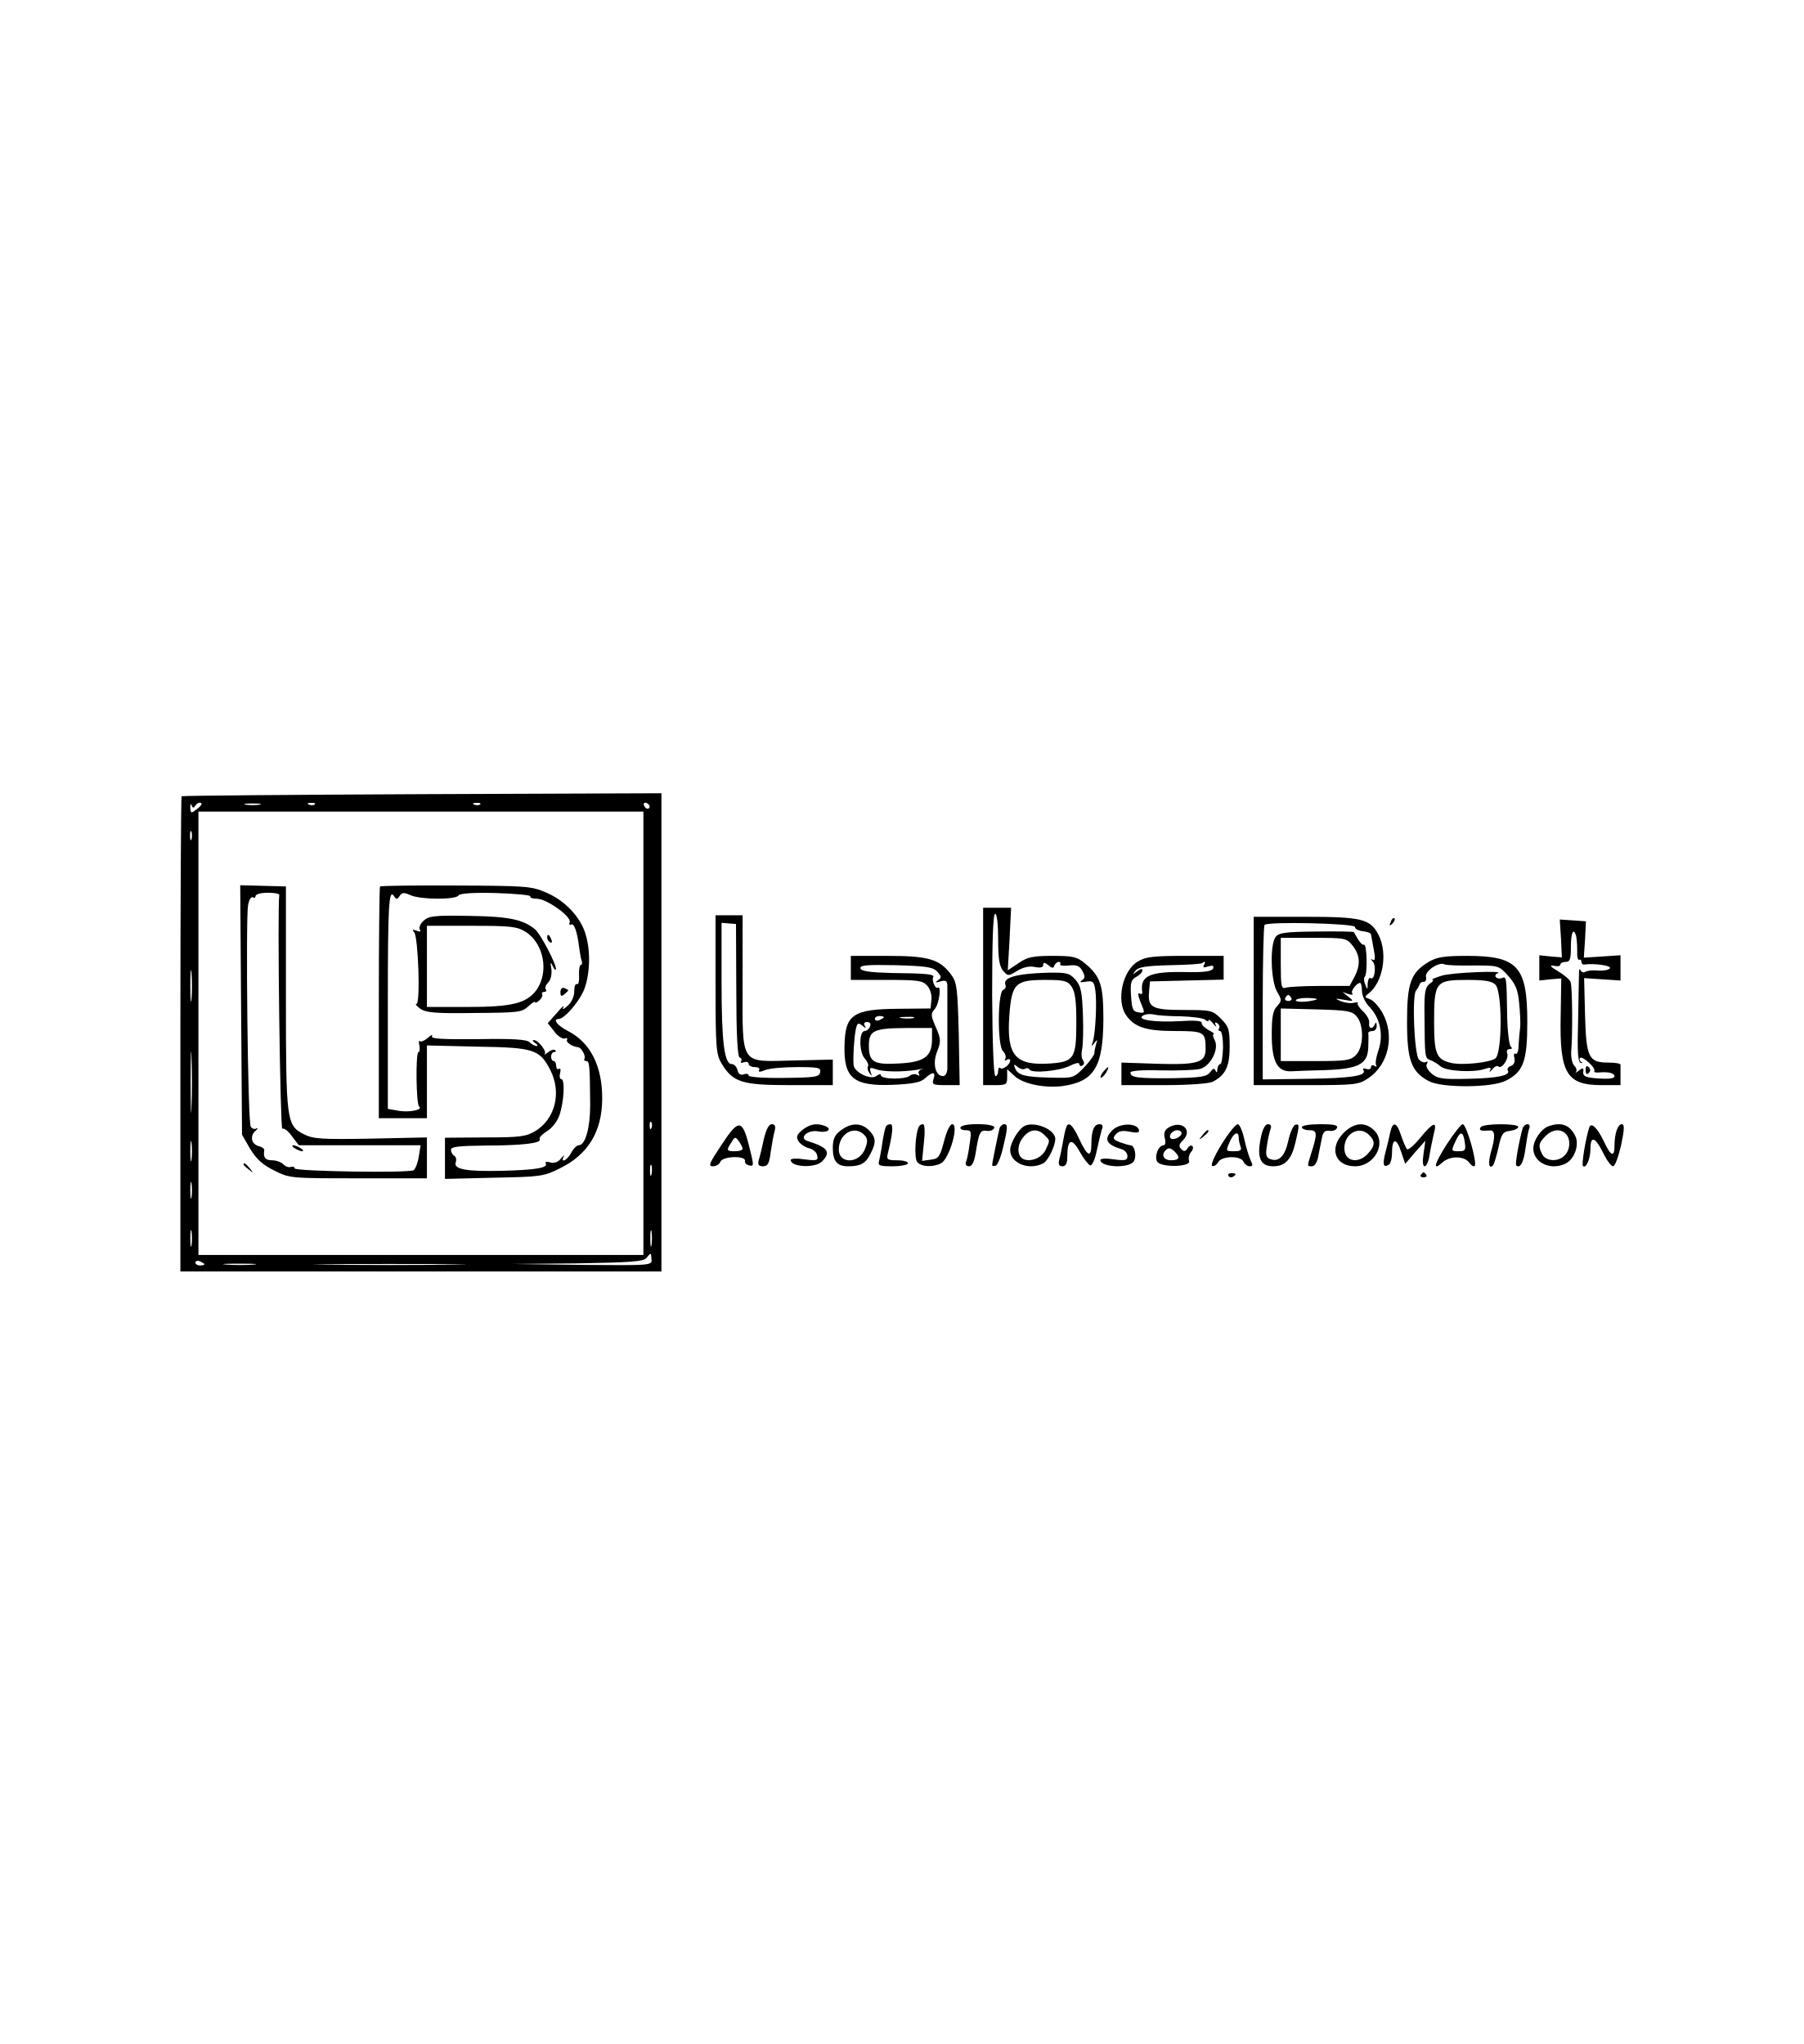
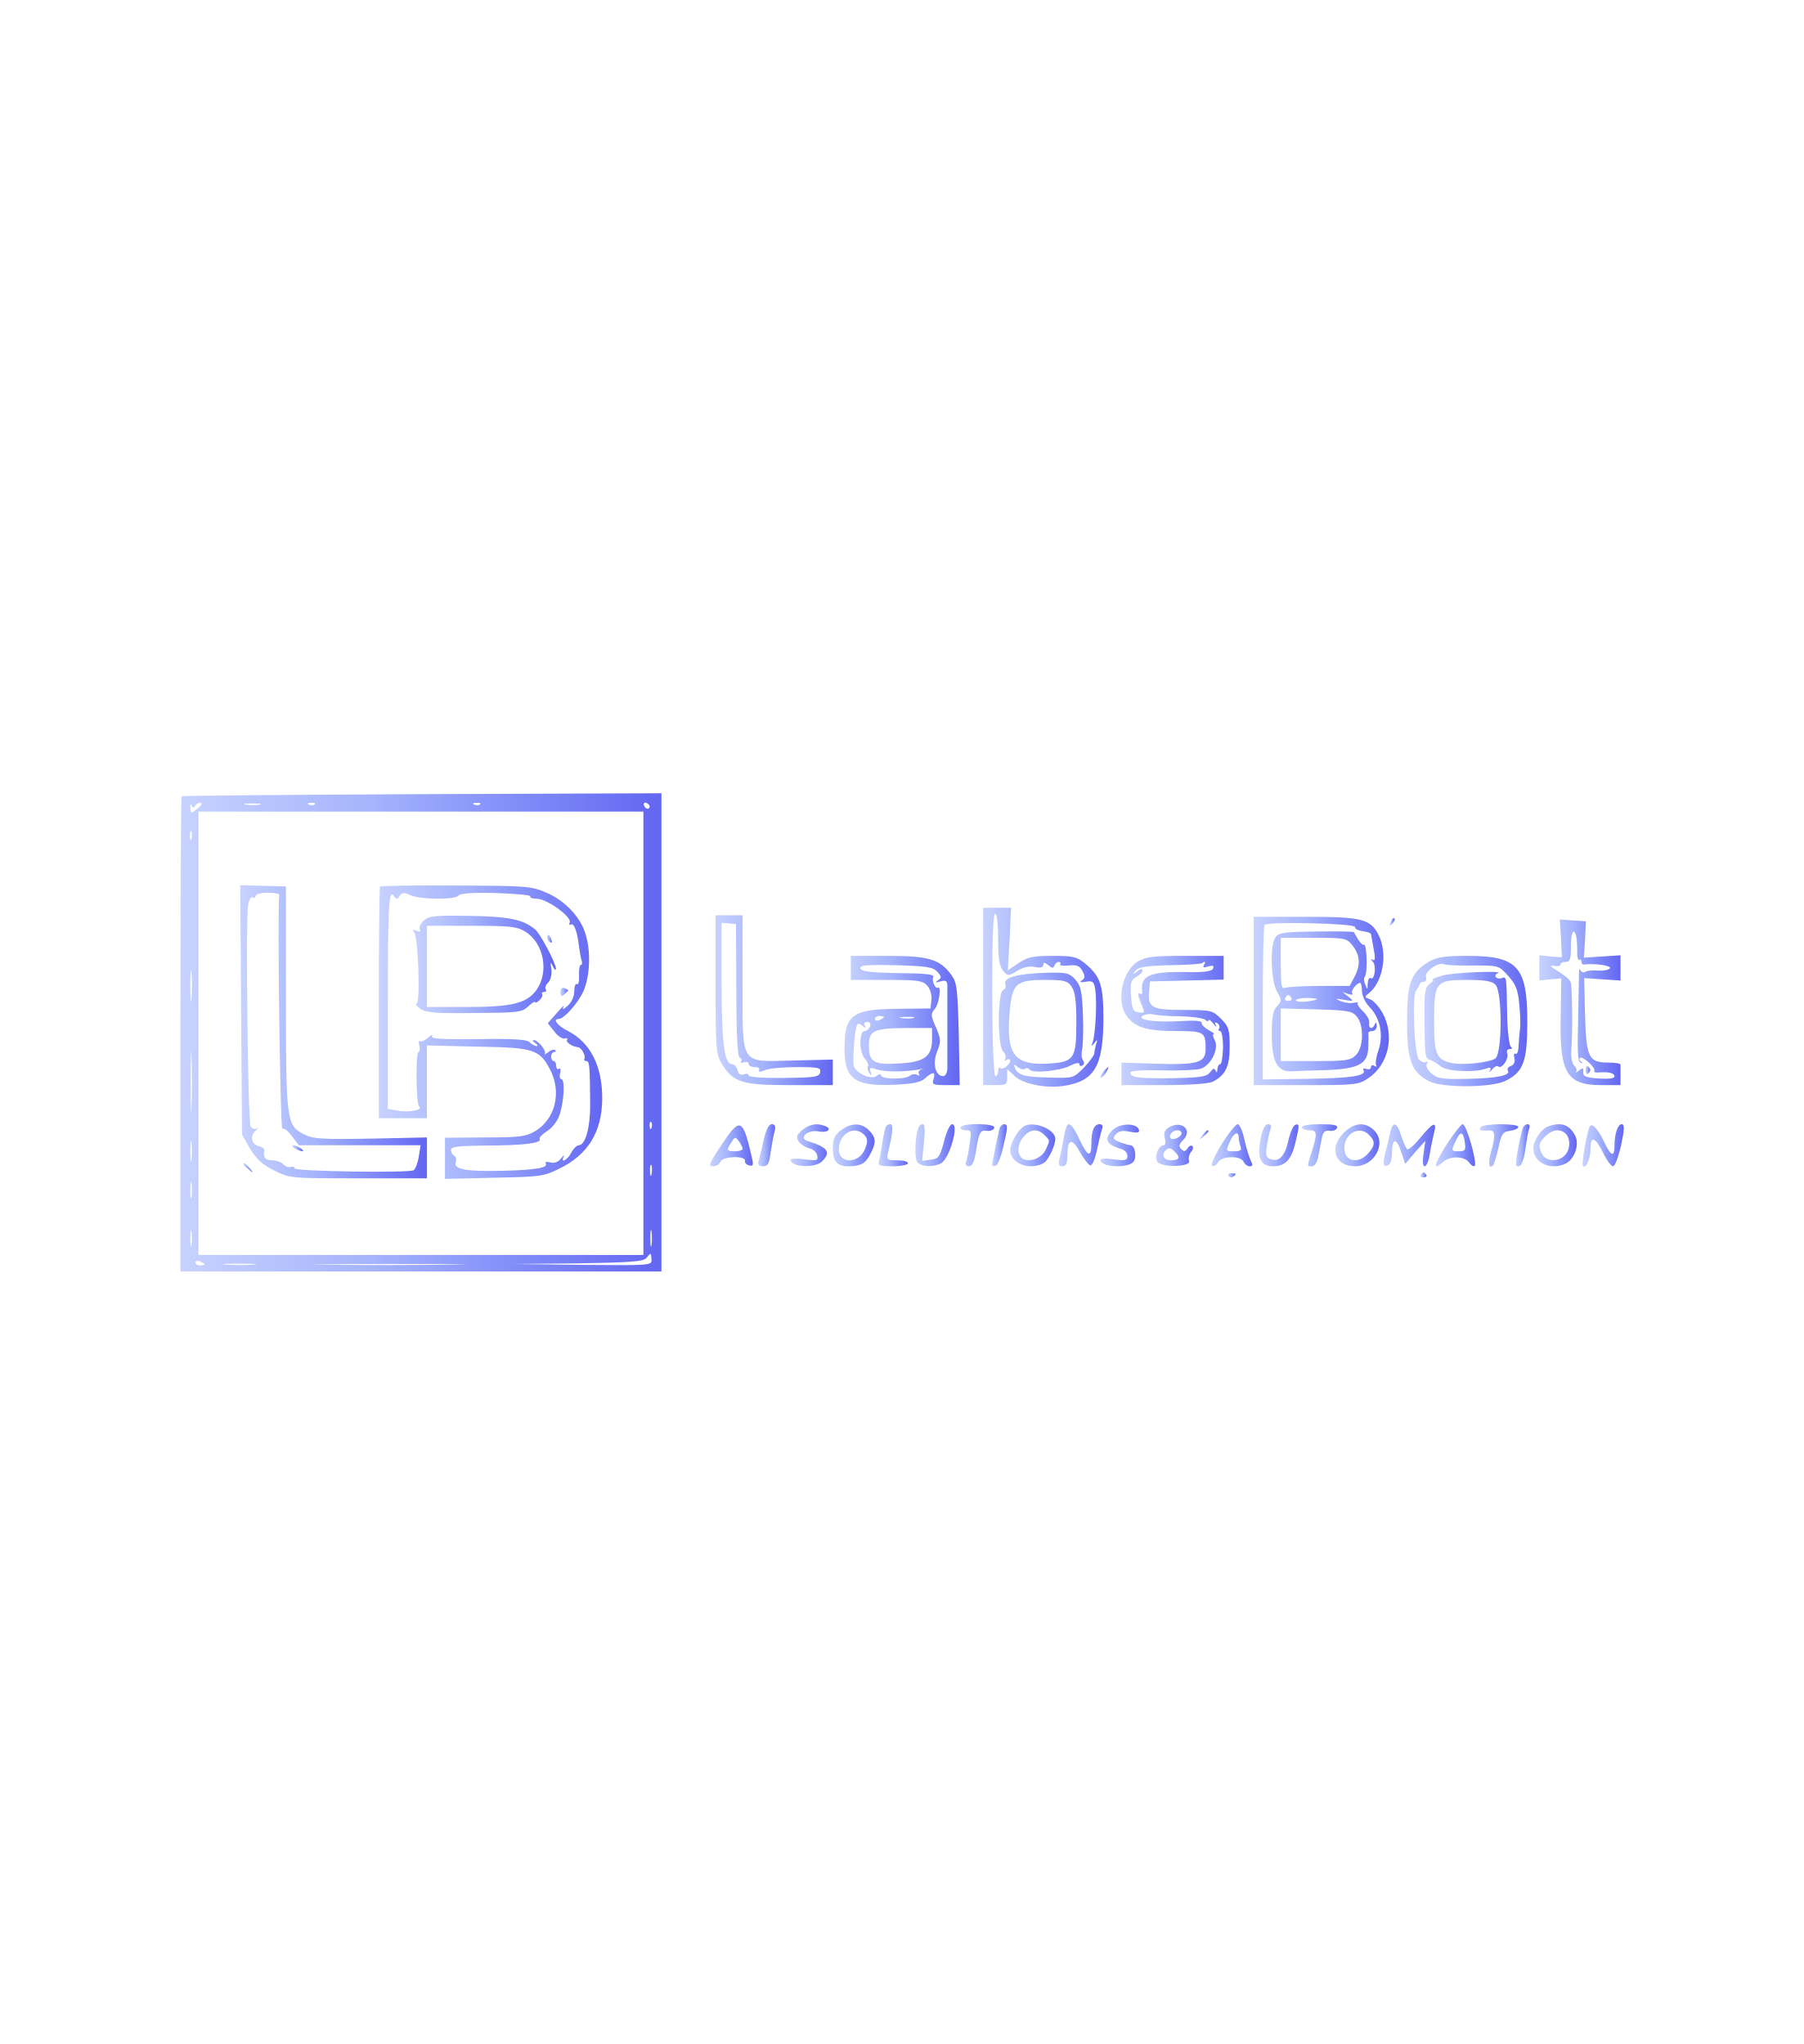
<svg xmlns="http://www.w3.org/2000/svg" version="1.0" width="600pt" height="680pt" viewBox="0 0 600 680" preserveAspectRatio="xMidYMid meet">
-   <g transform="translate(0,680) scale(0.1,-0.1)" fill="#000000" stroke="none">
+   <defs>
+     <linearGradient id="labsbotGradient" x1="0%" y1="0%" x2="100%" y2="0%">
+       <stop offset="0%" stop-color="#c7d2fe" />
+       <stop offset="40%" stop-color="#a5b4fc" />
+       <stop offset="70%" stop-color="#818cf8" />
+       <stop offset="100%" stop-color="#6366f1" />
+     </linearGradient>
+   </defs>
+   <g transform="translate(0,680) scale(0.1,-0.1)" fill="url(#labsbotGradient)" stroke="none">
    <path d="M604 4151 c-2 -2 -4 -359 -4 -793 l0 -788 800 0 800 0 0 796 0 795 -796 -3 c-438 -2 -798 -5 -800 -7z m46 -31 c4 7 12 11 18 9 6 -2 0 -11 -12 -20 -21 -16 -22 -16 -23 5 0 11 1 15 4 7 4 -10 7 -10 13 -1z m213 3 c-13 -2 -33 -2 -45 0 -13 2 -3 4 22 4 25 0 35 -2 23 -4z m184 1 c-3 -3 -12 -4 -19 -1 -8 3 -5 6 6 6 11 1 17 -2 13 -5z m550 0 c-3 -3 -12 -4 -19 -1 -8 3 -5 6 6 6 11 1 17 -2 13 -5z m564 -7 c-1 -12 -15 -9 -19 4 -3 6 1 10 8 8 6 -3 11 -8 11 -12z m-21 -754 l0 -738 -740 0 -740 0 0 738 0 737 740 0 740 0 0 -737z m-1503 645 c-3 -7 -5 -2 -5 12 0 14 2 19 5 13 2 -7 2 -19 0 -25z m0 -530 c-2 -24 -4 -5 -4 42 0 47 2 66 4 43 2 -24 2 -62 0 -85z m0 -360 c-1 -46 -3 -9 -3 82 0 91 2 128 3 83 2 -46 2 -120 0 -165z m1530 -70 c-3 -8 -6 -5 -6 6 -1 11 2 17 5 13 3 -3 4 -12 1 -19z m-1530 -105 c-2 -16 -4 -3 -4 27 0 30 2 43 4 28 2 -16 2 -40 0 -55z m1530 -50 c-3 -10 -5 -4 -5 12 0 17 2 24 5 18 2 -7 2 -21 0 -30z m-1530 -75 c-2 -13 -4 -3 -4 22 0 25 2 35 4 23 2 -13 2 -33 0 -45z m0 -160 c-2 -13 -4 -3 -4 22 0 25 2 35 4 23 2 -13 2 -33 0 -45z m1530 0 c-2 -13 -4 -3 -4 22 0 25 2 35 4 23 2 -13 2 -33 0 -45z m0 -48 c2 -20 -4 -20 -230 -18 l-232 3 216 2 c177 3 219 6 229 18 16 19 15 19 17 -5z m-1487 -16 c0 -2 -7 -4 -15 -4 -8 0 -15 4 -15 10 0 5 7 7 15 4 8 -4 15 -8 15 -10z m163 -1 c-23 -2 -64 -2 -90 0 -26 2 -7 3 42 3 50 0 71 -1 48 -3z m660 0 c-111 -2 -295 -2 -410 0 -114 1 -23 2 202 2 226 0 319 -1 208 -2z" />
    <path d="M802 3440 l3 -415 27 -47 c21 -34 41 -53 80 -72 51 -26 55 -26 280 -26 l228 0 0 68 0 68 -187 -4 c-166 -3 -192 -1 -223 15 -57 29 -59 45 -59 456 l0 368 -76 2 -76 2 3 -415z m127 383 c-7 -44 3 -783 10 -778 6 3 20 -8 32 -25 l23 -30 202 0 203 0 -6 -37 c-3 -21 -11 -41 -17 -46 -15 -10 -396 -4 -396 6 0 5 -6 7 -12 5 -7 -3 -19 1 -26 9 -7 7 -24 13 -38 13 -22 0 -29 10 -25 33 1 5 -7 11 -18 14 -25 6 -31 34 -11 51 8 8 10 11 3 8 -6 -4 -15 -1 -19 6 -10 15 -17 687 -9 736 3 18 10 30 16 27 5 -4 9 -1 9 4 0 6 18 11 40 11 22 0 39 -3 39 -7z" />
    <path d="M980 2980 c8 -5 20 -10 25 -10 6 0 3 5 -5 10 -8 5 -19 10 -25 10 -5 0 -3 -5 5 -10z" />
    <path d="M1264 3851 c-2 -2 -4 -177 -4 -388 l0 -383 80 0 80 0 0 121 0 121 168 -4 c189 -3 207 -9 243 -79 37 -74 16 -160 -49 -201 -32 -19 -49 -22 -169 -22 l-133 -1 0 -68 0 -69 163 4 c154 3 165 4 219 31 94 46 140 122 141 230 1 109 -39 189 -114 227 -35 18 -52 40 -31 40 18 0 63 51 82 91 22 50 26 131 8 190 -16 57 -69 113 -130 139 -50 22 -65 23 -301 24 -137 1 -250 -1 -253 -3z m65 -32 c8 12 14 13 36 3 32 -15 151 -16 160 -1 5 7 49 10 125 8 65 -2 116 -7 114 -11 -3 -4 7 -8 22 -8 32 0 115 -59 109 -78 -3 -7 -1 -11 4 -8 10 7 21 -23 27 -74 3 -19 6 -41 9 -47 2 -7 1 -13 -3 -13 -4 0 -7 -16 -6 -35 1 -19 -2 -32 -7 -29 -5 3 -9 -8 -9 -24 0 -17 -9 -37 -22 -48 -14 -13 -19 -14 -14 -4 4 8 -6 -1 -22 -20 l-30 -34 22 -28 c11 -15 27 -25 34 -23 7 3 11 1 8 -4 -5 -8 17 -23 37 -25 11 -1 26 -29 21 -38 -3 -4 0 -8 6 -8 11 0 12 -14 13 -147 0 -75 -16 -133 -38 -133 -6 0 -18 -11 -25 -25 -13 -25 -37 -37 -25 -12 4 6 0 4 -9 -7 -9 -12 -23 -17 -36 -13 -11 3 -18 2 -15 -3 9 -15 -30 -22 -144 -25 -121 -3 -164 5 -155 29 3 8 1 17 -5 21 -6 3 -11 12 -11 20 0 10 25 13 115 14 122 0 188 8 180 21 -3 5 8 16 23 26 16 9 35 32 42 52 16 44 20 122 7 122 -5 0 -7 9 -4 20 3 11 1 18 -4 14 -5 -3 -9 2 -9 10 0 9 -4 16 -8 16 -5 0 -9 7 -9 15 0 8 5 15 10 15 6 0 7 3 4 6 -4 4 -15 1 -24 -7 -10 -7 -15 -10 -11 -5 7 9 -22 46 -37 46 -5 0 -3 -5 5 -10 8 -5 10 -10 5 -10 -6 0 -17 6 -24 13 -9 9 -55 12 -172 10 -120 -1 -158 1 -152 10 3 7 -3 4 -14 -6 -11 -9 -22 -14 -26 -11 -4 4 -5 -3 -2 -15 2 -11 1 -21 -3 -21 -10 0 -8 -174 2 -181 15 -11 -34 -21 -70 -14 l-34 6 0 344 c0 336 3 391 21 363 7 -11 11 -10 18 1z" />
    <path d="M1409 3737 c-11 -10 -16 -23 -13 -29 5 -8 1 -9 -11 -4 -14 5 -15 3 -7 -6 13 -17 21 -238 7 -238 -5 0 1 -7 13 -16 19 -13 51 -16 180 -14 145 1 158 2 179 22 13 12 23 18 23 14 0 -4 6 -1 14 6 8 7 12 16 9 21 -2 4 1 7 7 7 6 0 9 4 5 9 -3 5 1 16 9 23 8 9 12 27 10 44 -4 24 -3 26 5 9 5 -11 10 -15 10 -8 1 16 -51 116 -69 131 -40 33 -86 43 -218 45 -117 2 -136 0 -153 -16z m339 -37 c61 -38 79 -134 36 -194 -33 -44 -81 -56 -229 -56 l-135 0 0 135 0 135 148 0 c130 0 151 -2 180 -20z" />
    <path d="M1820 3681 c0 -6 4 -13 10 -16 6 -3 7 1 4 9 -7 18 -14 21 -14 7z" />
    <path d="M1864 3499 c0 -13 3 -15 13 -7 7 6 13 12 13 13 0 2 -6 5 -13 8 -7 3 -13 -3 -13 -14z" />
    <path d="M810 2926 c0 -2 8 -10 18 -17 15 -13 16 -12 3 4 -13 16 -21 21 -21 13z" />
    <path d="M3270 3485 l0 -295 40 0 c37 0 40 2 40 27 l0 26 25 -23 c28 -26 100 -41 160 -33 105 15 134 64 135 221 0 114 -9 143 -60 186 -28 23 -40 26 -109 26 -66 0 -84 -4 -113 -24 l-36 -24 6 104 5 104 -47 0 -46 0 0 -295z m50 190 c0 -64 4 -89 16 -104 16 -19 18 -19 47 -1 20 12 40 17 59 13 19 -4 28 -1 28 7 0 9 4 9 17 -1 13 -11 17 -11 20 -1 3 6 9 12 14 12 6 0 8 -4 5 -8 -2 -4 10 -6 29 -4 26 3 36 -1 45 -18 10 -18 9 -24 -1 -31 -10 -7 -5 -8 13 -5 23 4 27 0 31 -27 6 -37 1 -143 -8 -172 -6 -17 -5 -18 5 -5 10 13 11 12 6 -3 -3 -10 -6 -24 -6 -31 0 -6 -16 -28 -35 -48 -35 -35 -35 -35 -112 -33 -85 2 -108 8 -117 32 -5 13 -4 14 8 4 8 -7 20 -10 25 -7 5 4 12 3 15 -2 8 -14 100 -5 134 12 20 10 32 12 32 6 0 -6 5 -8 10 -5 7 4 7 11 2 18 -5 7 -6 22 -3 35 3 12 5 64 3 115 -3 79 -7 97 -25 118 -20 22 -29 24 -92 23 -104 -3 -150 -16 -141 -40 3 -7 0 -14 -7 -17 -19 -6 -20 -186 -1 -204 8 -8 11 -19 8 -25 -4 -7 -2 -8 4 -4 7 4 12 3 12 -2 0 -14 -26 -33 -33 -25 -4 3 -7 -1 -7 -10 0 -9 -4 -17 -9 -17 -6 0 -10 108 -11 270 0 179 3 270 10 270 6 0 10 -34 10 -85z m244 -157 c12 -17 16 -48 16 -118 0 -121 -7 -132 -86 -138 -117 -8 -146 26 -137 157 8 109 19 121 119 121 64 0 75 -3 88 -22z" />
    <path d="M2380 3525 c0 -212 2 -233 20 -263 38 -63 68 -72 228 -72 l142 0 0 43 0 42 -129 -3 c-183 -4 -171 -22 -171 261 l0 222 -45 0 -45 0 0 -230z m69 -20 c0 -140 4 -221 11 -223 6 -2 8 -8 5 -13 -4 -5 1 -6 9 -3 9 3 16 1 16 -5 0 -6 9 -11 21 -11 11 0 17 -4 14 -10 -4 -7 3 -7 20 0 15 6 62 10 106 10 71 0 80 -2 77 -17 -3 -16 -17 -18 -121 -19 -70 -1 -117 3 -117 8 0 6 -7 7 -16 4 -11 -4 -18 1 -21 14 -3 11 -11 20 -19 20 -25 0 -34 74 -34 272 l0 198 24 -2 24 -2 1 -221z" />
    <path d="M4170 3470 l0 -280 174 0 c163 0 175 1 207 23 68 45 89 143 47 218 -12 21 -31 42 -42 45 -17 6 -18 8 -5 18 49 37 66 134 34 196 -27 53 -56 60 -245 60 l-170 0 0 -280z m337 246 c-1 -6 10 -12 26 -14 15 -2 27 -6 27 -10 1 -4 5 -26 9 -49 6 -30 5 -41 -3 -36 -8 4 -8 3 0 -6 13 -14 6 -64 -7 -55 -5 3 -9 -5 -10 -18 0 -22 -1 -22 -8 -3 -5 11 -5 22 -2 25 10 8 8 109 -2 107 -7 -2 -17 11 -34 42 -1 2 -57 3 -125 2 -102 -1 -125 -4 -135 -18 -20 -26 -16 -145 4 -181 17 -29 17 -31 0 -50 -13 -14 -17 -36 -17 -93 0 -90 18 -125 65 -123 17 1 68 3 114 4 110 4 140 20 142 75 1 22 1 43 0 48 0 4 6 7 14 7 8 0 15 8 14 18 0 10 -3 12 -6 5 -7 -19 -22 -16 -19 4 2 9 -8 27 -20 38 -13 12 -21 25 -18 28 3 3 -2 3 -13 1 -10 -3 -29 0 -43 5 -22 10 -21 10 10 5 33 -6 34 -5 15 10 l-20 16 20 -7 c11 -3 17 -3 13 2 -7 7 14 35 26 35 3 0 6 -12 6 -27 0 -15 11 -39 26 -54 35 -37 46 -92 29 -143 -8 -22 -11 -44 -8 -49 3 -6 1 -7 -5 -3 -7 4 -12 2 -12 -4 0 -7 -7 -9 -16 -6 -8 3 -12 2 -9 -4 12 -19 -41 -27 -187 -29 l-148 -2 0 254 c0 139 3 257 6 260 12 12 303 5 301 -7z m-8 -62 c25 -32 27 -64 6 -104 l-16 -30 -98 0 c-55 0 -106 -3 -115 -6 -14 -5 -16 6 -16 80 l0 86 109 0 c106 0 110 -1 130 -26z m-204 -174 c3 -5 -1 -10 -10 -10 -9 0 -13 5 -10 10 3 6 8 10 10 10 2 0 7 -4 10 -10z m85 -4 c0 -2 -16 -6 -35 -8 -19 -2 -35 0 -35 4 0 4 16 8 35 8 19 0 35 -2 35 -4z m133 -58 c24 -29 23 -102 -3 -128 -18 -18 -33 -20 -135 -20 l-115 0 0 88 0 87 117 -3 c105 -3 120 -5 136 -24z" />
    <path d="M4626 3733 c-6 -14 -5 -15 5 -6 7 7 10 15 7 18 -3 3 -9 -2 -12 -12z" />
    <path d="M5192 3678 l3 -63 -37 3 -38 4 0 -42 0 -42 37 4 36 3 -2 -126 c-4 -190 20 -229 136 -229 l63 0 0 30 c0 17 0 33 0 38 0 4 -18 7 -40 7 -66 0 -74 16 -78 158 l-3 123 61 -4 60 -4 0 42 0 42 -61 -4 -61 -4 4 60 3 61 -43 3 -44 3 4 -63z m50 10 c2 -7 4 -29 4 -50 -1 -20 2 -34 7 -31 4 2 7 -1 7 -6 0 -6 3 -10 8 -10 33 5 92 -3 87 -12 -4 -6 -21 -9 -39 -8 -17 2 -36 0 -43 -4 -6 -4 -13 -1 -16 5 -3 7 -5 4 -5 -7 0 -11 -2 -83 -3 -159 -3 -106 -1 -140 9 -142 7 -1 8 0 2 3 -5 2 -8 9 -5 13 6 10 53 -32 48 -42 -2 -5 4 -7 14 -6 34 3 53 -2 53 -13 0 -7 -19 -9 -52 -7 -43 3 -53 7 -52 21 2 15 -1 16 -15 5 -9 -7 -13 -9 -9 -4 4 5 1 14 -6 21 -7 7 -11 28 -10 47 5 52 4 216 -2 231 -3 8 -22 24 -42 36 -25 15 -30 21 -14 18 12 -3 22 -1 22 4 0 5 8 9 18 9 14 0 17 9 17 50 0 47 8 65 17 38z" />
    <path d="M5274 3240 c0 -13 4 -16 10 -10 7 7 7 13 0 20 -6 6 -10 3 -10 -10z" />
    <path d="M2830 3580 l0 -40 118 0 c104 0 121 -2 136 -19 10 -11 16 -31 14 -48 l-3 -28 -105 -1 c-153 -1 -179 -19 -181 -122 -3 -109 30 -136 160 -131 67 3 94 8 108 22 26 23 36 22 28 -3 -6 -18 -2 -20 40 -20 l47 0 -3 169 c-4 153 -6 172 -25 198 -38 52 -76 63 -211 63 l-123 0 0 -40z m288 -13 c14 -16 14 -20 2 -28 -11 -8 -9 -9 8 -4 17 5 22 2 23 -12 0 -24 0 -251 0 -280 -1 -13 -7 -23 -14 -23 -26 0 -36 42 -20 82 13 33 13 41 -4 80 -17 39 -18 45 -4 61 15 17 23 80 10 71 -8 -5 -21 25 -15 35 6 10 -24 13 -138 14 -73 2 -101 6 -104 15 -3 11 20 13 117 11 103 -3 124 -6 139 -22z m-178 -151 c0 -2 -7 -6 -15 -10 -8 -3 -15 -1 -15 4 0 6 7 10 15 10 8 0 15 -2 15 -4z m98 -3 c-10 -2 -28 -2 -40 0 -13 2 -5 4 17 4 22 1 32 -1 23 -4z m-162 -25 c-4 7 -1 12 8 12 10 0 13 -6 10 -15 -4 -8 -11 -15 -18 -15 -19 0 -19 -70 0 -91 9 -10 14 -22 11 -26 -3 -5 -1 -15 5 -23 8 -12 9 -11 4 3 -5 15 -2 17 17 10 25 -9 86 -10 137 -2 19 4 27 4 17 2 -9 -2 -14 -9 -11 -15 4 -7 2 -8 -5 -4 -6 4 -18 3 -25 -3 -16 -13 -96 -12 -96 2 0 5 -6 4 -14 -2 -19 -16 -76 12 -77 37 -2 31 2 87 7 115 5 24 8 26 22 15 12 -10 14 -10 8 0z m224 -46 c0 -57 -26 -76 -111 -80 -83 -5 -99 5 -99 59 0 51 16 58 123 59 l87 0 0 -38z" />
    <path d="M3784 3601 c-51 -31 -72 -131 -38 -179 27 -39 66 -52 162 -52 98 0 102 -3 102 -60 0 -45 -26 -53 -161 -49 l-119 4 0 -37 0 -38 141 0 c84 0 149 5 162 11 43 22 57 50 57 117 0 57 -3 67 -29 93 -28 28 -33 29 -124 29 -106 0 -120 8 -115 62 l3 33 123 3 122 3 0 39 0 40 -127 0 c-108 0 -133 -3 -159 -19z m220 -12 c-4 -8 0 -9 15 -4 15 4 19 3 16 -7 -4 -9 -27 -13 -83 -12 -127 3 -160 -11 -153 -65 2 -7 -3 -10 -9 -6 -6 4 -5 -8 4 -30 15 -36 15 -36 -7 -33 -19 3 -22 10 -25 55 -3 44 0 53 17 63 12 6 21 16 21 22 0 6 -7 5 -17 -3 -16 -12 -17 -12 -6 2 10 12 36 16 115 18 56 1 104 4 107 7 9 8 12 4 5 -7z m-77 -170 c37 -1 74 -6 81 -11 6 -6 12 -7 12 -2 0 4 7 -1 16 -12 8 -10 12 -13 8 -5 -5 9 -3 12 5 7 6 -4 9 -12 6 -17 -4 -5 -2 -9 3 -9 6 0 10 -25 10 -55 -1 -30 -5 -55 -9 -55 -5 0 -9 -8 -10 -17 0 -12 -2 -13 -6 -5 -4 10 -8 8 -18 -5 -11 -15 -30 -18 -126 -20 -115 -1 -139 2 -139 19 0 6 40 9 103 7 56 -1 114 1 129 5 35 10 64 67 48 96 -6 11 -7 20 -3 20 4 0 -3 6 -17 13 -14 8 -24 18 -23 24 1 7 -23 9 -70 6 -85 -5 -148 4 -126 18 8 5 24 7 36 4 12 -3 53 -6 90 -6z" />
    <path d="M4752 3600 c-60 -36 -72 -71 -72 -199 0 -128 14 -167 73 -198 44 -23 211 -22 256 2 58 29 71 65 71 195 0 185 -32 220 -200 220 -77 0 -101 -4 -128 -20z m147 -12 c86 0 86 0 117 -34 25 -28 33 -47 37 -92 3 -31 5 -68 3 -82 -2 -14 -4 -40 -5 -58 0 -18 -5 -31 -10 -28 -5 4 -7 -3 -4 -14 3 -12 -1 -22 -11 -26 -9 -3 -14 -10 -11 -15 11 -16 -32 -26 -130 -28 -88 -2 -103 0 -124 18 -13 12 -20 25 -15 32 4 7 3 9 -3 6 -6 -4 -17 1 -24 9 -15 19 -23 212 -9 229 5 5 10 15 12 20 1 6 8 9 14 9 6 -1 9 7 7 16 -5 19 43 51 61 42 5 -3 48 -5 95 -4z" />
    <path d="M4795 3554 c-22 -7 -36 -13 -31 -13 6 -1 2 -7 -9 -14 -15 -12 -18 -28 -17 -103 1 -144 1 -144 20 -151 9 -3 25 -13 34 -21 19 -16 110 -21 147 -8 18 6 22 5 17 -5 -4 -8 -1 -6 7 3 8 10 17 14 21 10 11 -10 36 27 29 44 -3 8 1 14 8 14 9 0 10 3 4 8 -5 4 -11 50 -12 102 -2 131 -2 133 -18 126 -8 -3 -17 -1 -20 4 -3 4 0 10 6 12 31 10 -152 3 -186 -8z m179 -30 c23 -23 23 -226 0 -245 -18 -14 -111 -24 -148 -15 -49 12 -56 30 -56 138 0 132 5 138 111 138 57 0 82 -4 93 -16z" />
    <path d="M3670 3235 c-7 -9 -11 -17 -9 -20 3 -2 10 5 17 15 14 24 10 26 -8 5z" />
    <path d="M2399 2990 c-40 -60 -44 -70 -28 -70 11 0 22 7 25 15 7 19 85 21 82 3 -2 -6 4 -13 14 -15 14 -4 15 1 7 34 -29 124 -38 127 -100 33z m71 -12 c0 -4 -11 -8 -25 -8 -29 0 -30 3 -12 30 11 19 13 19 25 3 6 -9 12 -20 12 -25z" />
    <path d="M2540 3008 c-6 -29 -14 -61 -17 -70 -3 -13 1 -18 15 -18 15 0 21 9 25 45 4 25 9 56 13 70 5 18 2 25 -9 25 -10 0 -19 -18 -27 -52z" />
    <path d="M2669 3041 c-19 -16 -22 -23 -13 -38 6 -9 22 -20 35 -23 13 -3 26 -14 27 -24 4 -17 -1 -18 -42 -13 -25 4 -46 3 -46 -2 0 -24 81 -28 104 -5 31 31 20 47 -48 68 -31 10 1 39 36 32 30 -6 48 8 22 18 -28 11 -51 6 -75 -13z" />
    <path d="M2796 3039 c-20 -15 -26 -29 -26 -58 0 -44 14 -61 51 -61 41 0 58 9 74 41 20 38 19 55 -5 79 -26 26 -60 25 -94 -1z m78 -14 c12 -12 13 -22 4 -45 -18 -52 -88 -54 -88 -4 0 52 51 82 84 49z" />
    <path d="M2947 3053 c-3 -5 -8 -28 -12 -53 -3 -25 -9 -53 -11 -62 -5 -16 2 -18 45 -18 28 0 51 5 51 10 0 6 -16 10 -36 10 -32 0 -36 2 -31 23 16 64 19 97 9 97 -6 0 -13 -3 -15 -7z" />
    <path d="M3057 3053 c-13 -23 -17 -106 -6 -119 13 -16 52 -18 79 -4 28 15 61 130 37 130 -7 0 -19 -24 -27 -57 -14 -52 -18 -58 -44 -61 l-29 -4 6 61 c4 35 3 61 -3 61 -5 0 -11 -3 -13 -7z" />
    <path d="M3195 3050 c-3 -5 4 -10 16 -10 20 0 21 -3 14 -46 -3 -26 -9 -53 -12 -60 -3 -8 1 -14 10 -14 10 0 17 14 22 43 11 70 15 78 37 75 12 -2 23 3 25 10 6 15 -103 17 -112 2z" />
    <path d="M3325 3048 c-4 -15 -25 -116 -25 -124 0 -3 5 -4 12 -2 6 2 17 29 24 59 16 67 17 79 4 79 -6 0 -12 -6 -15 -12z" />
    <path d="M3404 3052 c-20 -14 -44 -56 -44 -78 0 -44 63 -69 110 -44 16 8 40 58 40 81 0 33 -75 62 -106 41z m70 -28 c19 -19 19 -17 4 -49 -12 -26 -47 -41 -72 -32 -23 9 -25 45 -4 72 22 29 49 32 72 9z" />
    <path d="M3546 3048 c-3 -7 -7 -27 -10 -44 -3 -18 -8 -43 -12 -58 -5 -20 -2 -26 10 -26 11 0 16 9 16 33 0 58 15 63 41 16 13 -23 29 -44 35 -46 6 -2 16 19 22 49 6 29 14 61 17 71 5 11 2 17 -8 17 -18 0 -27 -21 -27 -66 0 -47 -13 -42 -40 16 -23 50 -37 61 -44 38z" />
    <path d="M3700 3040 c-30 -30 -21 -48 33 -64 9 -3 17 -13 17 -22 0 -14 -7 -16 -45 -11 -25 4 -45 3 -45 -2 0 -24 91 -29 110 -6 12 15 5 55 -10 55 -5 0 -21 5 -35 10 -23 9 -25 13 -14 26 9 11 22 14 47 9 26 -5 33 -3 30 7 -8 23 -64 22 -88 -2z" />
    <path d="M3887 3049 c-13 -8 -17 -18 -13 -35 4 -13 2 -24 -3 -24 -19 0 -33 -40 -21 -56 17 -19 113 -16 105 4 -3 8 0 21 6 29 7 7 9 17 5 20 -4 4 -11 1 -16 -7 -7 -11 -12 -12 -21 -3 -9 9 -8 16 5 29 35 34 -3 69 -47 43z m43 -19 c0 -12 -28 -25 -36 -17 -9 9 6 27 22 27 8 0 14 -5 14 -10z m-22 -62 c19 -19 14 -28 -13 -28 -24 0 -34 18 -18 33 9 10 17 9 31 -5z" />
    <path d="M4063 2993 c-24 -39 -37 -70 -31 -72 6 -2 15 4 20 13 12 21 76 22 84 1 4 -8 13 -15 20 -15 11 0 12 4 4 19 -5 11 -15 42 -21 70 -6 28 -16 51 -22 51 -7 0 -31 -30 -54 -67z m57 23 c0 -8 3 -21 6 -30 5 -12 0 -16 -20 -16 -30 0 -30 0 -14 35 12 27 28 33 28 11z" />
    <path d="M4193 3012 c-13 -65 0 -92 42 -92 40 0 61 23 74 80 14 58 13 62 -1 58 -7 -3 -17 -26 -23 -53 -11 -51 -31 -72 -60 -61 -14 5 -16 14 -11 45 3 22 9 46 12 55 4 10 1 16 -9 16 -9 0 -18 -17 -24 -48z" />
    <path d="M4330 3050 c0 -5 11 -10 25 -10 27 0 28 -10 4 -84 -11 -37 -12 -36 5 -36 8 0 17 13 20 30 3 17 9 44 12 60 4 24 10 30 26 28 12 -2 23 3 25 10 4 9 -12 12 -56 12 -34 0 -61 -4 -61 -10z" />
    <path d="M4469 3031 c-50 -50 -29 -111 38 -111 65 0 106 77 64 119 -30 30 -67 27 -102 -8z m85 -7 c21 -21 20 -36 -5 -63 -30 -32 -73 -26 -77 12 -6 53 48 86 82 51z" />
    <path d="M4624 3033 c-3 -16 -10 -45 -16 -67 -10 -40 -7 -52 11 -41 6 3 11 21 11 40 0 49 15 51 30 4 l14 -41 33 39 34 38 -6 -42 c-4 -27 -3 -43 4 -43 5 0 13 17 16 38 3 20 10 52 14 70 12 44 -1 40 -45 -13 -20 -25 -40 -42 -44 -38 -4 4 -13 25 -20 46 -14 44 -27 48 -36 10z" />
    <path d="M4812 2993 c-42 -66 -48 -91 -14 -60 24 22 71 22 88 0 7 -10 15 -15 19 -12 9 10 -27 139 -40 139 -5 0 -29 -30 -53 -67z m60 7 c4 -26 1 -30 -19 -30 -27 0 -27 1 -11 35 15 33 25 32 30 -5z" />
    <path d="M4925 3050 c-7 -11 0 -13 28 -11 20 3 22 -17 6 -72 -10 -36 -7 -58 7 -44 3 3 11 29 18 59 10 47 15 53 39 56 15 2 27 8 27 13 0 12 -117 12 -125 -1z" />
    <path d="M5065 3048 c-12 -41 -26 -120 -22 -125 13 -12 25 10 31 57 4 28 9 57 12 65 4 8 1 15 -5 15 -7 0 -13 -6 -16 -12z" />
    <path d="M5150 3053 c-24 -9 -50 -46 -50 -74 0 -48 60 -75 109 -49 29 15 45 64 30 92 -19 37 -47 46 -89 31z m58 -25 c17 -17 15 -54 -4 -72 -21 -22 -61 -20 -74 3 -14 28 -13 38 10 61 23 23 50 26 68 8z" />
    <path d="M5286 3049 c-12 -36 -26 -123 -21 -128 10 -10 25 23 25 57 0 45 16 40 42 -13 12 -25 27 -45 33 -45 7 0 18 32 27 70 11 53 12 70 2 70 -13 0 -24 -31 -24 -72 0 -39 -12 -35 -34 12 -23 49 -44 68 -50 49z" />
    <path d="M3999 3023 c-13 -16 -12 -17 4 -4 16 13 21 21 13 21 -2 0 -10 -8 -17 -17z" />
    <path d="M4086 2888 c3 -5 10 -6 15 -3 13 9 11 12 -6 12 -8 0 -12 -4 -9 -9z" />
    <path d="M4726 2892 c-3 -5 1 -9 9 -9 8 0 12 4 9 9 -3 4 -7 8 -9 8 -2 0 -6 -4 -9 -8z" />
  </g>
</svg>
